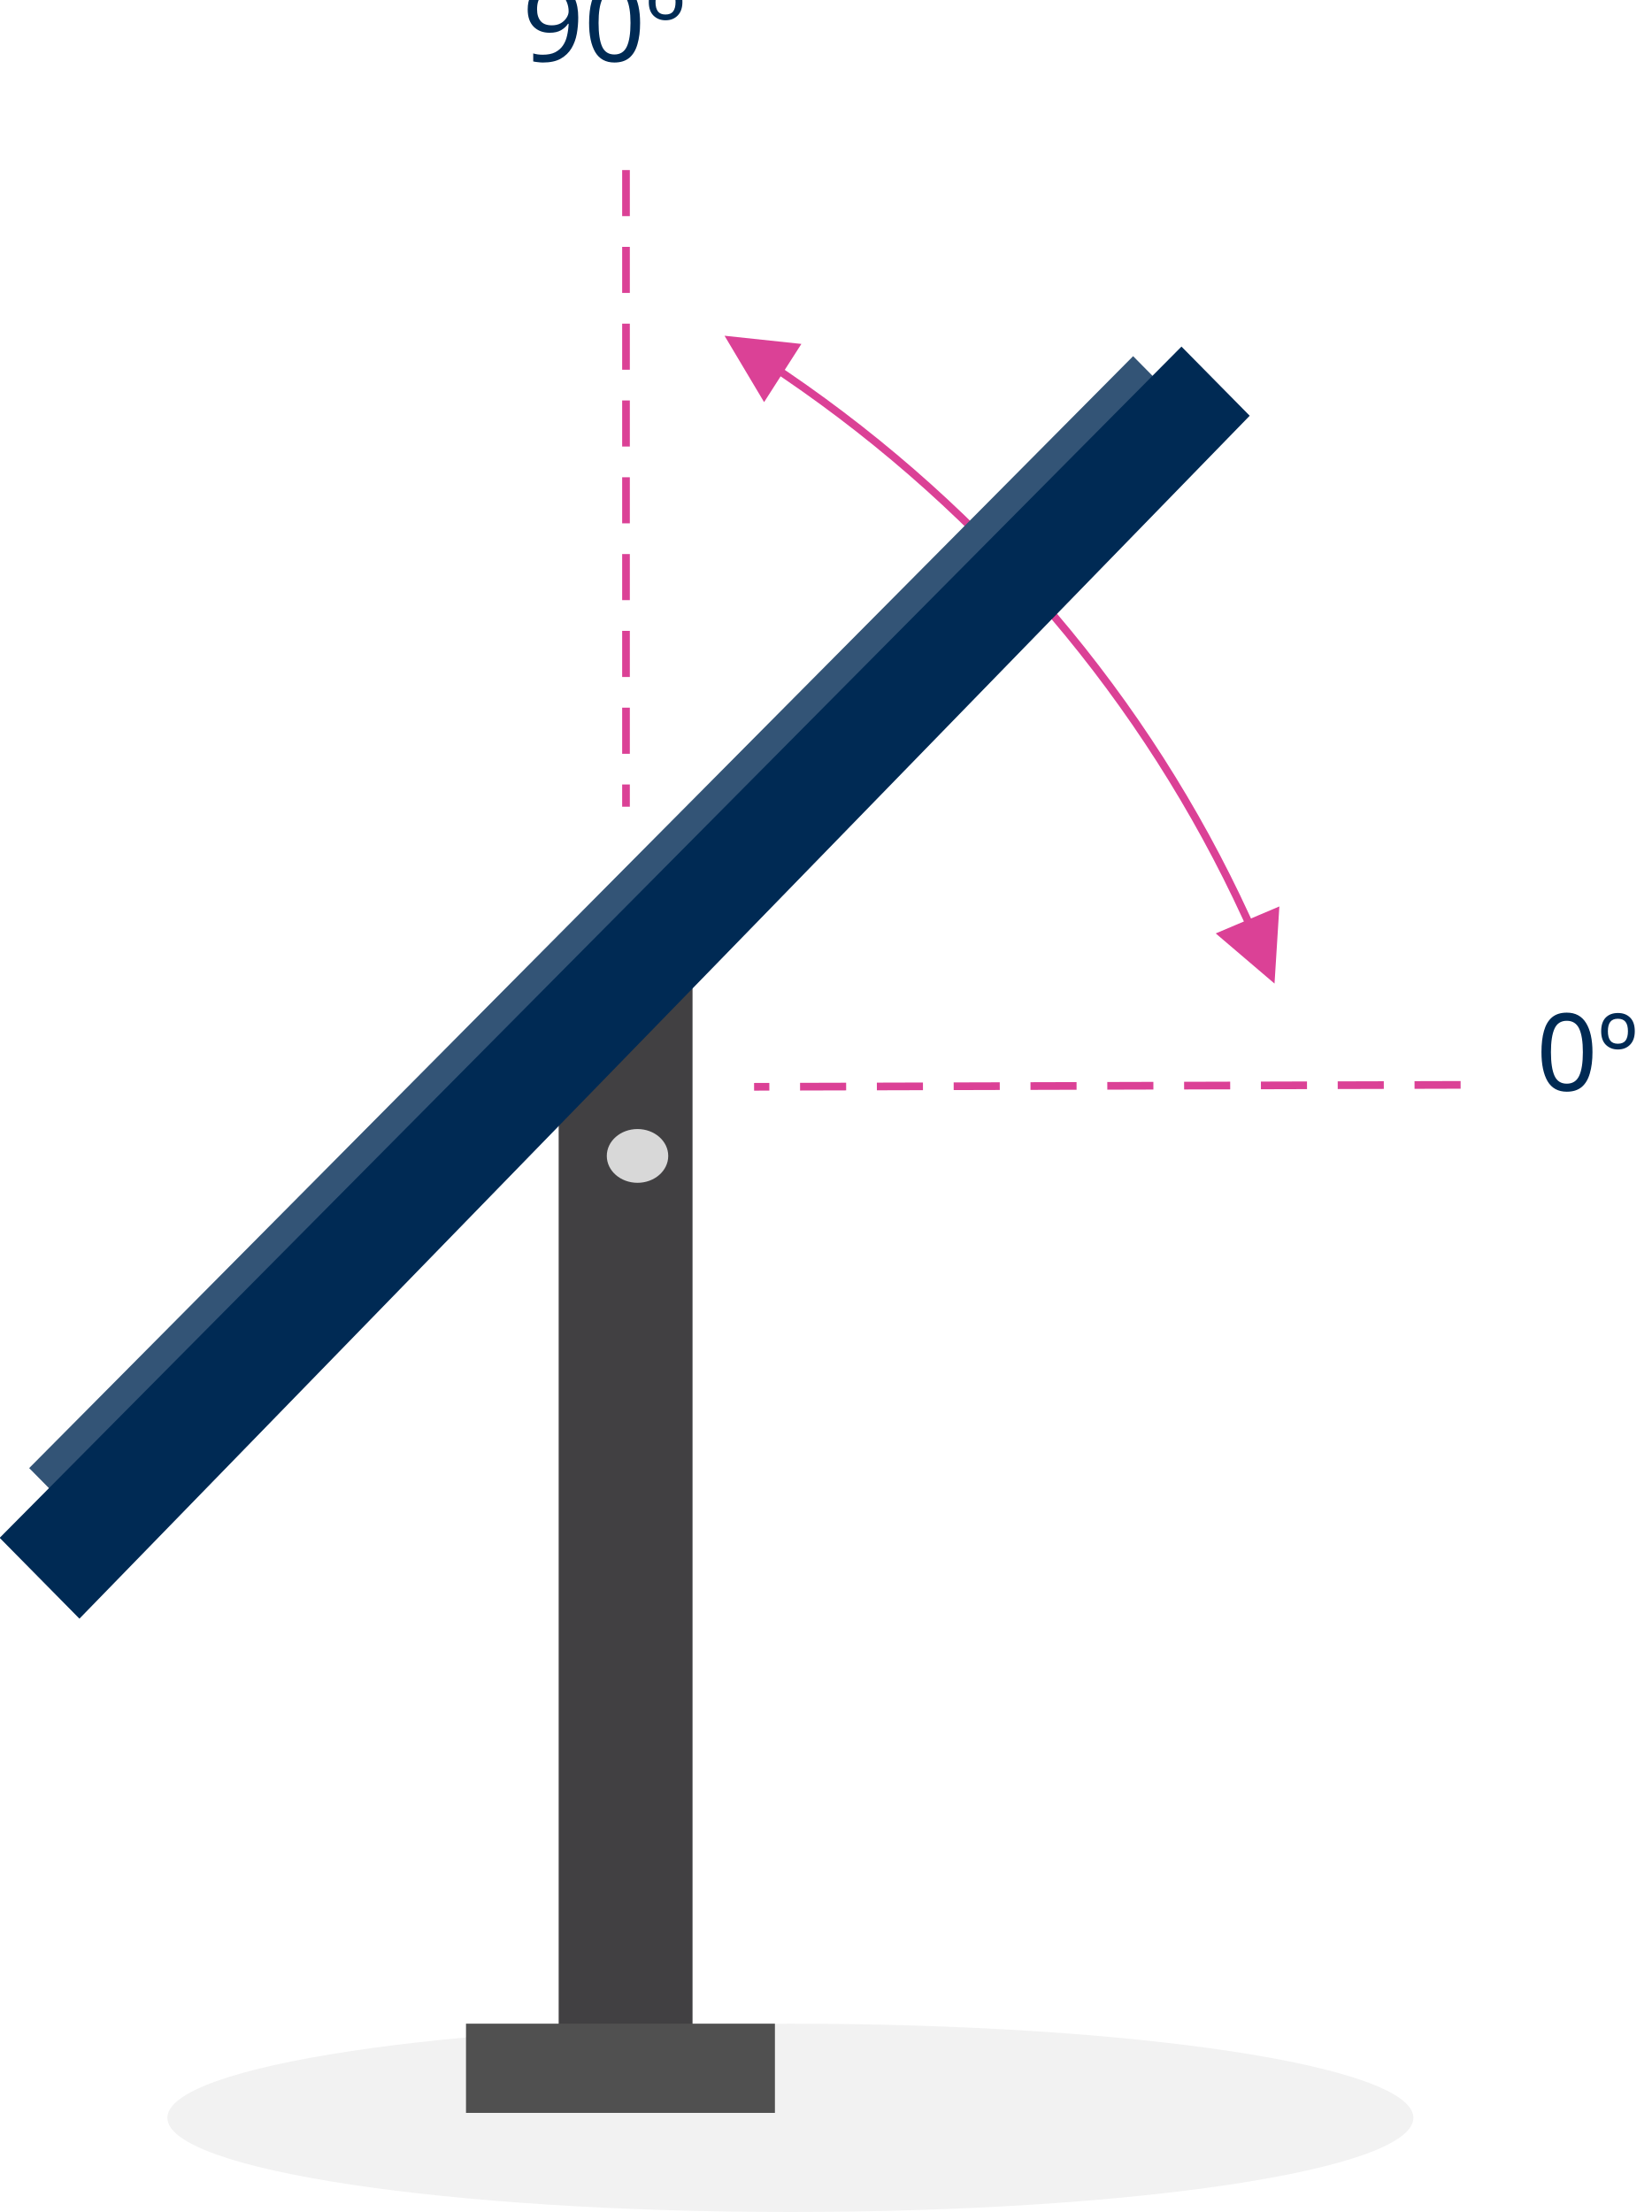
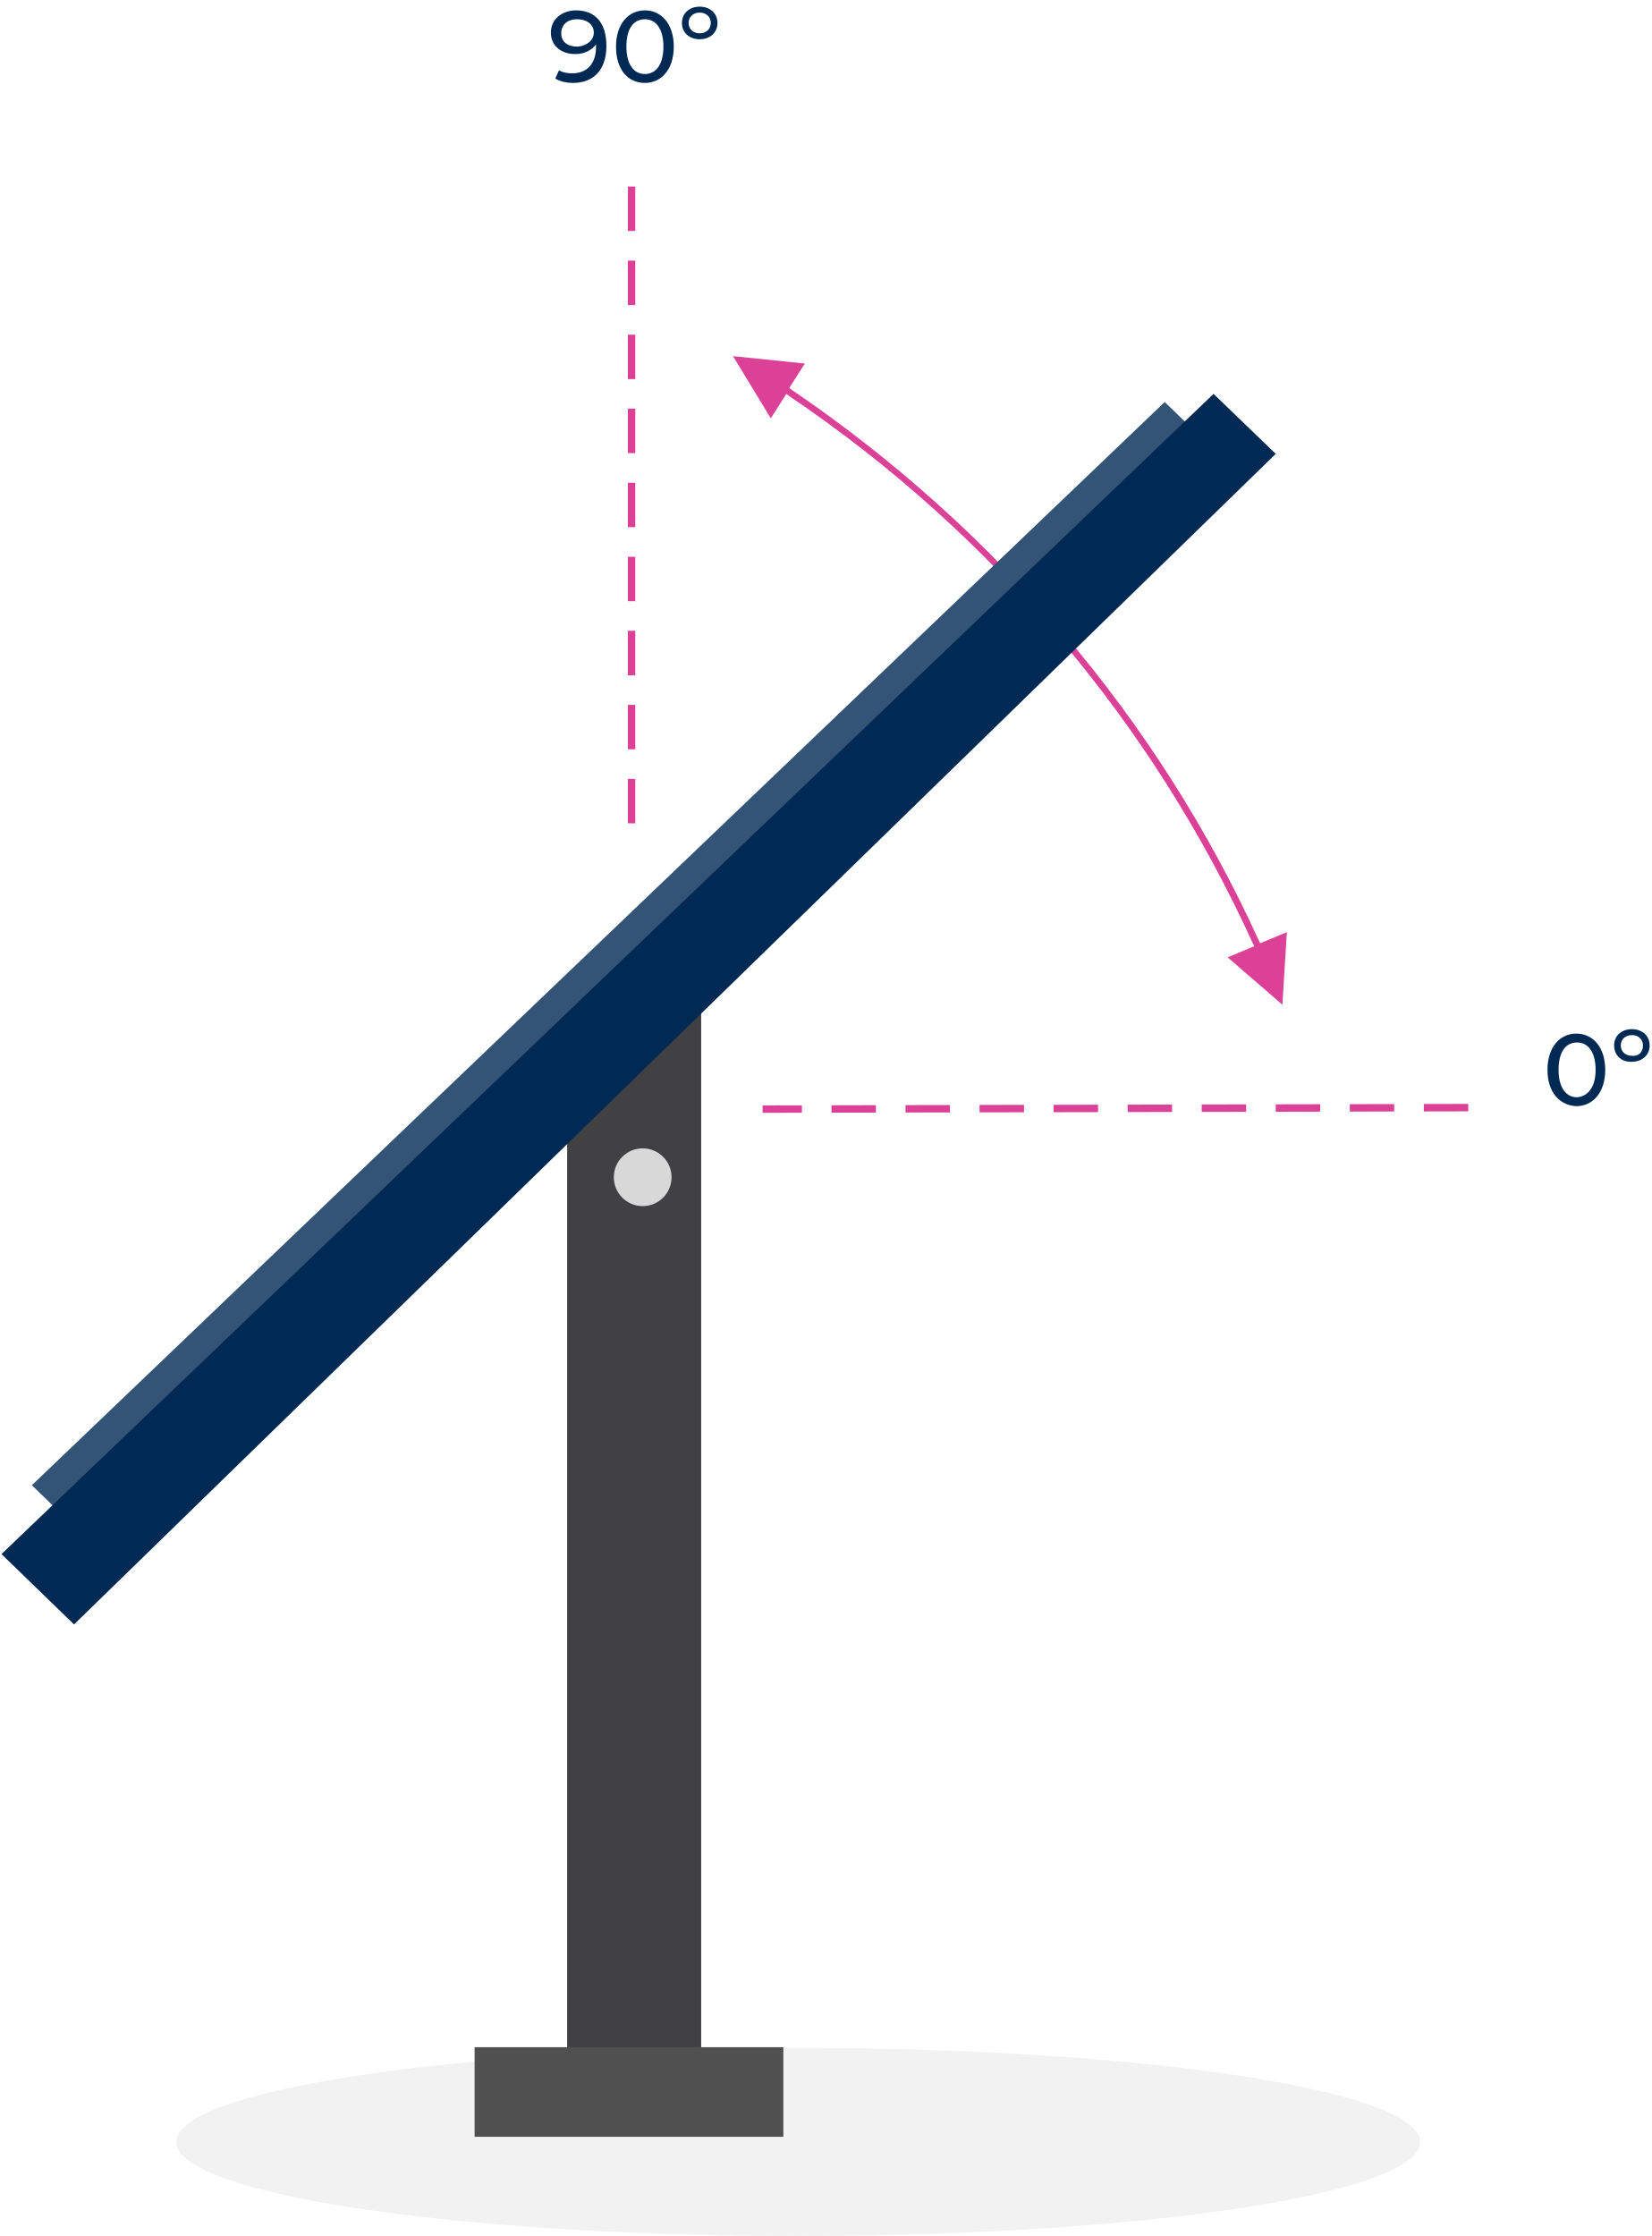
- <svg xmlns="http://www.w3.org/2000/svg" width="215" height="288" viewBox="0 0 215 288">
-   <g fill="none" fill-rule="evenodd" transform="translate(-1 -6)">
-     <path fill="#DB4196" fill-rule="nonzero" d="M95.329 49.713l10.005 1.066-2.165 3.379.401.271c26.218 17.856 47.063 42.344 60.114 70.755l.183.401 3.697-1.567-.63 10.043-7.656-6.53 3.668-1.556-.17-.374c-12.975-28.245-33.7-52.591-59.769-70.345L102.63 55l-2.15 3.357-5.151-8.644z" />
-     <ellipse cx="103.9" cy="281.74" fill="#F2F2F2" rx="81.109" ry="12.26" />
-     <path fill="#414042" d="M73.735 130.104H91.163V274.643H73.735z" />
-     <path fill="#335476" d="M89.536 232.036L74.845 231.937 74.105 27.938 86.674 28.023z" transform="rotate(45 81.82 129.987)" />
-     <path fill="#002A54" d="M90.91 243.22L76.126 243.121 75.25 24.653 87.899 24.738z" transform="rotate(45 83.08 133.937)" />
-     <path fill="#505050" d="M61.67 269.48H101.889V281.095H61.67z" />
-     <text fill="#002A54" font-family="Montserrat-Medium, Montserrat" font-size="14" font-weight="400">
-       <tspan x="69" y="14">90º</tspan>
-     </text>
-     <text fill="#002A54" font-family="Montserrat-Medium, Montserrat" font-size="14" font-weight="400">
-       <tspan x="201" y="148">0º</tspan>
-     </text>
-     <ellipse cx="84" cy="156.5" fill="#D8D8D8" rx="4" ry="3.5" />
-     <path stroke="#DB4196" stroke-dasharray="5" stroke-linecap="square" d="M190.662 147.25L99.676 147.5M82.5 28.64L82.5 110.534" />
+ <svg xmlns="http://www.w3.org/2000/svg" width="223" height="302" viewBox="0 0 223 302">
+   <g fill="none" fill-rule="evenodd">
+     <path fill="#DB4196" fill-rule="nonzero" d="M99 48.1l9.7 1-2.1 3.3.4.3c27.5 18.7 49.4 44.4 63 74.3l.2.4 3.6-1.5-.6 9.8-7.4-6.4 3.6-1.5-.2-.4C155.7 97.7 134 72 106.6 53.5l-.4-.3-2.1 3.3-5.1-8.4z" />
+     <ellipse cx="107.8" cy="289.3" fill="#F2F2F2" rx="84" ry="12.7" />
+     <path fill="#414042" d="M76.6 131.6L94.7 131.6 94.7 281.8 76.6 281.8z" />
+     <path fill="#335476" d="M14.1 210.1L4.3 200.6 157.3 54.3 165.7 62.4z" />
+     <path fill="#002A54" d="M10 219.4L0.2 209.9 163.9 53.2 172.3 61.3z" />
+     <path fill="#505050" d="M64.1 276.5L105.8 276.5 105.8 288.6 64.1 288.6z" />
+     <g fill="#002A54" fill-rule="nonzero">
+       <path d="M7.9 6.2c0 3.3-1.8 5-4.5 5-.9 0-1.8-.2-2.4-.6l.5-1.1c.5.3 1.1.4 1.8.4 1.9 0 3.2-1.2 3.2-3.6V6c-.6.8-1.6 1.3-2.8 1.3C1.8 7.3.4 6.2.4 4.4c0-1.8 1.5-3 3.4-3 2.6 0 4.1 1.7 4.1 4.8zM6.2 4.4c0-1-.8-1.8-2.3-1.8-1.2 0-2.1.7-2.1 1.9 0 1.1.8 1.8 2.2 1.8 1.3-.1 2.2-.9 2.2-1.9zM9.2 6.3c0-3.1 1.7-4.9 3.9-4.9S17 3.2 17 6.3c0 3.1-1.7 4.9-3.9 4.9-2.3 0-3.9-1.8-3.9-4.9zm6.4 0c0-2.4-1-3.7-2.5-3.7s-2.5 1.2-2.5 3.7c0 2.4 1 3.7 2.5 3.7s2.5-1.3 2.5-3.7zM18.1 3.1c0-1.3 1-2.2 2.4-2.2s2.4.9 2.4 2.2c0 1.3-1 2.2-2.4 2.2s-2.4-.9-2.4-2.2zm3.9 0c0-.8-.6-1.4-1.5-1.4S19 2.3 19 3.1c0 .8.6 1.4 1.5 1.4S22 3.9 22 3.1z" transform="translate(74)" />
+     </g>
+     <g fill="#002A54" fill-rule="nonzero">
+       <path d="M0 5.5C0 2.4 1.7.6 3.9.6s3.9 1.8 3.9 4.9c0 3.1-1.7 4.9-3.9 4.9C1.7 10.3 0 8.6 0 5.5zm6.5 0c0-2.4-1-3.7-2.5-3.7S1.5 3 1.5 5.5c0 2.4 1 3.7 2.5 3.7 1.4-.1 2.5-1.3 2.5-3.7zM9 2.2C9 .9 10 0 11.4 0s2.4.9 2.4 2.2c0 1.3-1 2.2-2.4 2.2C10 4.5 9 3.5 9 2.2zm3.9 0c0-.8-.6-1.4-1.5-1.4s-1.5.6-1.5 1.4c0 .8.6 1.4 1.5 1.4.9.1 1.5-.5 1.5-1.4z" transform="translate(209 139)" />
+     </g>
+     <circle cx="86.8" cy="159" r="3.9" fill="#D8D8D8" />
+     <path stroke="#DB4196" stroke-dasharray="5" stroke-linecap="square" d="M197.8 149.6l-94.3.2M85.3 25.7v85.4" />
  </g>
</svg>
